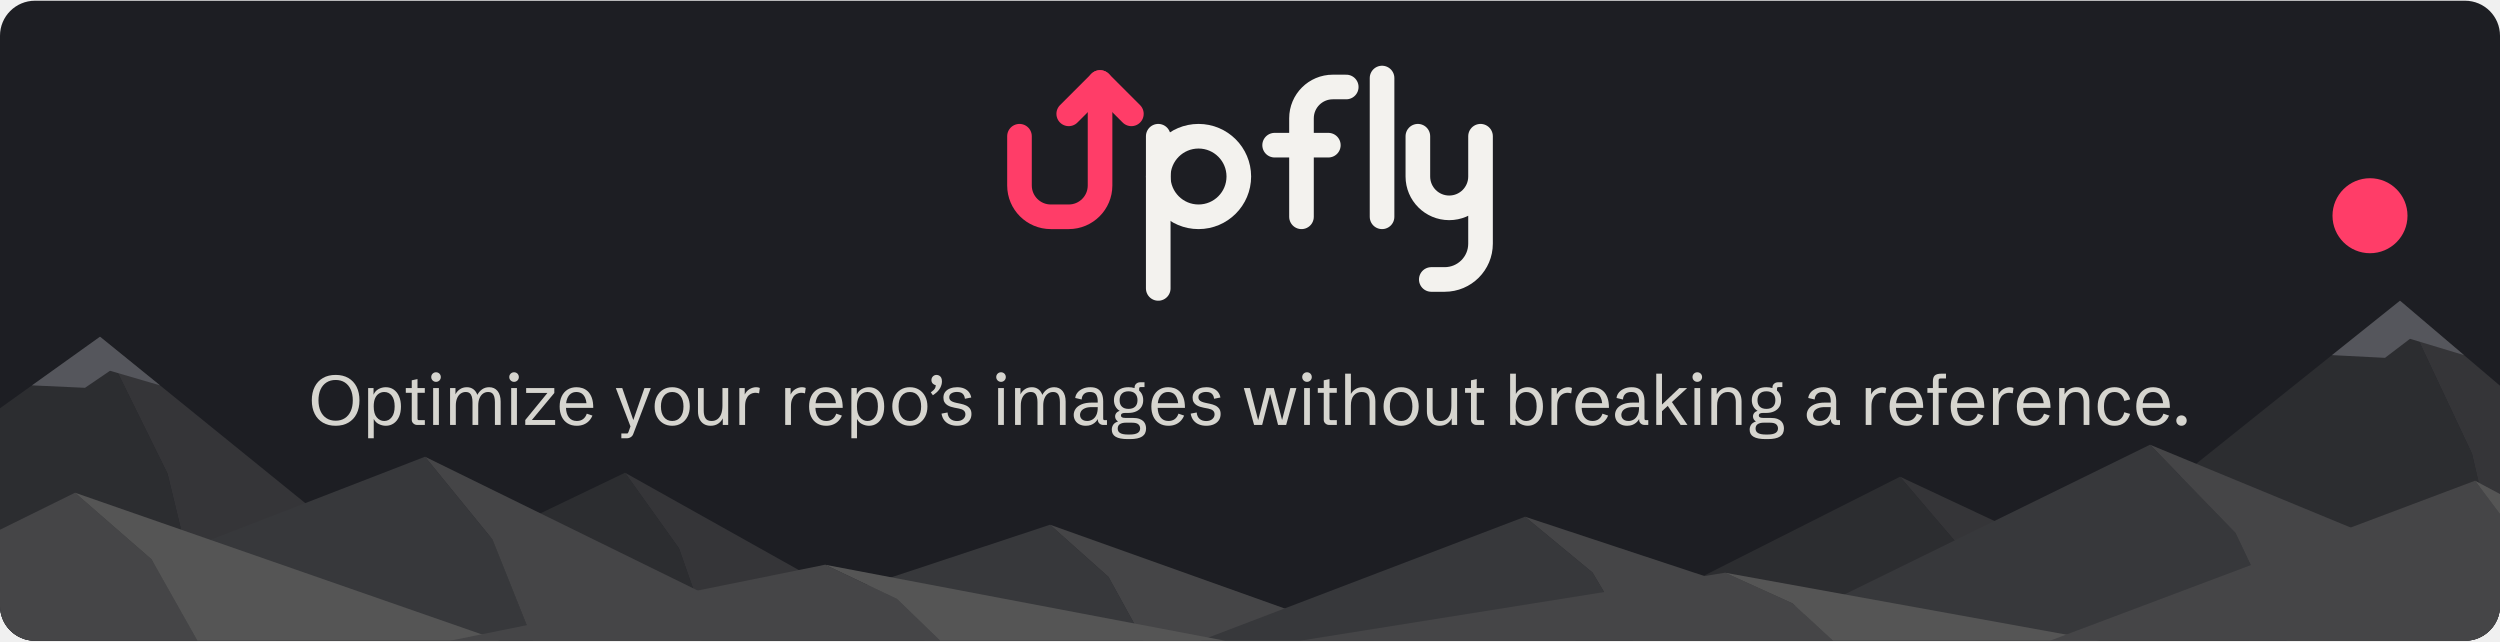
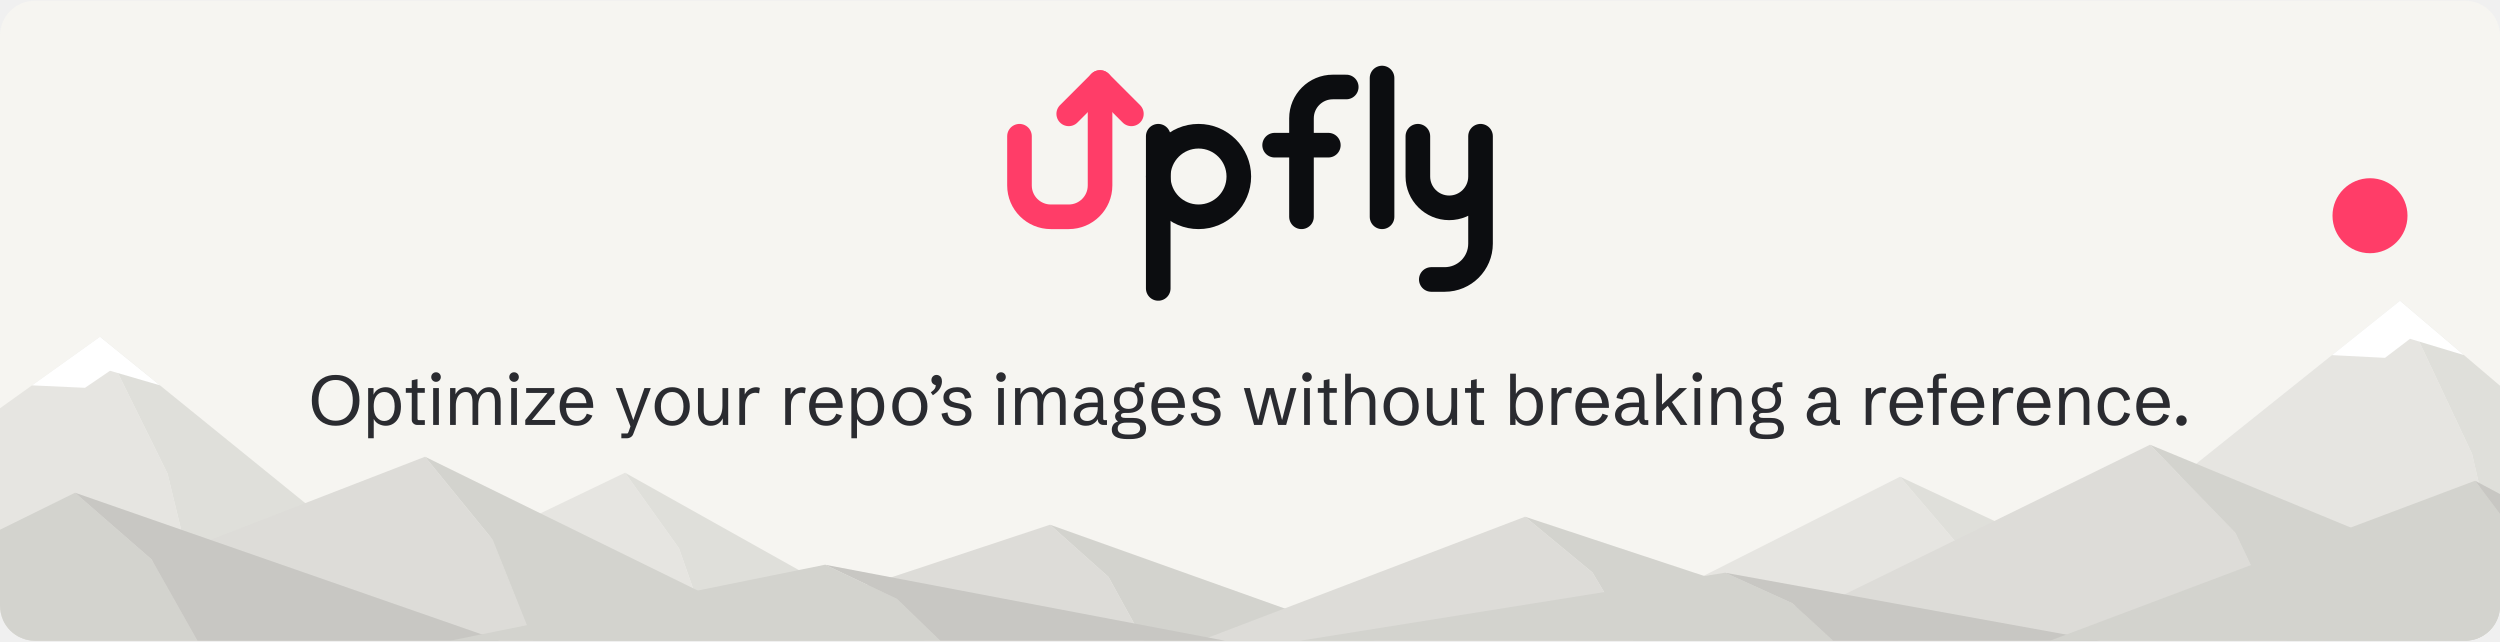
<svg xmlns="http://www.w3.org/2000/svg" width="760" height="195" viewBox="0 0 1000 256" role="img" aria-labelledby="t">
  <style>.n{display:none}@media (max-width:600px){.w{display:none}.n{display:inline}.sc{transform:translate(0px,34px)}}</style>
  <defs>
    <path id="s34" d="M788 -24Q573 -24 417 67Q260 157 176 324Q91 491 91 720Q91 950 176 1117Q260 1283 417 1374Q573 1464 788 1464Q1003 1464 1160 1374Q1316 1283 1401 1117Q1485 950 1485 720Q1485 491 1401 324Q1316 157 1160 67Q1003 -24 788 -24ZM788 124Q943 124 1056 197Q1168 269 1229 403Q1290 537 1290 720Q1290 904 1229 1038Q1168 1171 1056 1244Q943 1316 788 1316Q634 1316 521 1244Q408 1171 347 1038Q286 904 286 720Q286 537 347 403Q408 269 521 197Q634 124 788 124Z" />
    <path id="s102" d="M163 -390L163 1080L321 1080L321 884Q366 992 462 1047Q564 1104 679 1104Q811 1104 911 1035Q1011 966 1067 839Q1123 712 1123 539Q1123 366 1067 240Q1010 113 910 45Q810 -24 679 -24Q573 -24 469 29Q379 75 327 176L327 -390ZM633 116Q767 116 853 227Q939 337 939 543Q939 743 856 854Q773 964 635 964Q551 964 481 920Q410 876 368 783Q326 690 326 543Q326 326 416 221Q506 116 633 116Z" />
    <path id="s108" d="M394 0Q330 0 282 43Q234 85 234 150L234 940L60 940L60 1080L234 1080L234 1306L402 1342L402 1080L616 1080L616 940L402 940L402 195Q402 162 412 151Q421 140 452 140L617 140L617 0Z" />
    <path id="s80" d="M164 0L164 1080L332 1080L332 0ZM248 1261Q190 1261 149 1302Q108 1343 108 1401Q108 1460 149 1501Q190 1541 248 1541Q307 1541 348 1501Q388 1460 388 1401Q388 1343 348 1302Q307 1261 248 1261Z" />
    <path id="s91" d="M163 0L163 1080L321 1080L321 895Q359 979 447 1042Q535 1104 656 1104Q763 1104 843 1046Q922 987 961 880Q1012 979 1101 1042Q1189 1104 1307 1104Q1462 1104 1553 992Q1643 879 1643 680L1643 0L1475 0L1475 667Q1475 759 1456 826Q1437 892 1394 928Q1350 964 1275 964Q1193 964 1128 918Q1062 871 1025 782Q987 693 987 565L987 0L819 0L819 667Q819 759 800 826Q781 892 738 928Q695 964 621 964Q539 964 473 918Q407 872 369 783Q331 694 331 565L331 0Z" />
    <path id="s120" d="M80 0L80 144L728 936L106 936L106 1080L930 1080L930 936L272 144L954 144L954 0Z" />
    <path id="s72" d="M601 -24Q447 -24 335 45Q222 114 161 241Q100 367 100 539Q100 712 161 839Q222 966 333 1035Q444 1104 594 1104Q680 1104 767 1077Q853 1049 925 982Q996 914 1040 797Q1083 679 1083 500L285 500Q292 325 367 226Q449 116 601 116Q710 116 785 171Q859 226 894 330L1059 274Q1020 180 955 114Q890 47 801 12Q711 -24 601 -24ZM289 636L885 636Q874 735 843 801Q802 887 737 926Q671 964 591 964Q496 964 427 915Q358 865 321 770Q298 711 289 636Z" />
    <path id="s117" d="M211 -390L211 -250L375 -250Q393 -250 403 -238Q413 -227 422 -202L478 -42L49 1080L237 1080L561 143L887 1080L1073 1080L558 -269Q537 -324 487 -357Q437 -390 383 -390Z" />
    <path id="s94" d="M611 -24Q459 -24 343 48Q227 119 162 246Q97 373 97 540Q97 707 162 834Q227 961 343 1033Q459 1104 611 1104Q763 1104 879 1033Q995 961 1060 834Q1125 707 1125 540Q1125 373 1060 246Q995 119 879 48Q763 -24 611 -24ZM611 116Q764 116 853 230Q941 344 941 540Q941 737 853 851Q764 964 611 964Q458 964 370 851Q281 737 281 540Q281 344 370 230Q458 116 611 116Z" />
    <path id="s109" d="M512 -24Q399 -24 316 27Q233 78 188 173Q143 268 143 400L143 1080L311 1080L311 413Q311 281 361 199Q411 116 541 116Q638 116 709 166Q780 216 820 316Q859 416 859 566L859 1080L1027 1080L1027 0L869 0L869 194Q827 105 741 43Q647 -24 512 -24Z" />
    <path id="s105" d="M163 0L163 1080L321 1080L321 890Q369 992 460 1047Q556 1104 655 1104Q684 1104 712 1099Q739 1094 763 1082L741 924Q686 941 632 941Q598 941 548 928Q497 914 448 874Q398 833 365 753Q331 673 331 540L331 0Z" />
    <path id="s216" d="M167 869L107 955L140 979Q196 1020 223 1061Q250 1101 250 1153L250 1166Q203 1172 169 1206Q125 1248 125 1312Q125 1377 169 1421Q213 1464 275 1464Q311 1464 348 1446Q384 1428 409 1387Q433 1345 433 1274Q433 1180 381 1082Q328 984 220 907Z" />
    <path id="s106" d="M532 -24Q415 -24 320 15Q224 53 161 132Q98 210 77 331L253 365Q264 238 340 176Q415 114 529 114Q642 114 709 171Q776 228 776 310Q776 380 729 421Q681 462 591 479L460 504Q407 514 350 532Q293 550 244 582Q194 614 164 666Q133 718 133 797Q133 903 189 971Q244 1038 336 1071Q427 1104 533 1104Q649 1104 735 1068Q821 1032 875 965Q929 898 947 803L762 766Q755 827 730 872Q704 917 656 942Q607 966 530 966Q437 966 370 927Q303 888 303 809Q303 765 326 734Q348 703 394 683Q439 662 508 647L641 619Q725 602 796 569Q867 535 910 476Q953 417 953 320Q953 213 900 136Q846 58 752 17Q657 -24 532 -24Z" />
    <path id="s59" d="M440 -24Q332 -24 253 18Q173 59 130 131Q87 203 87 294Q87 391 144 473Q201 555 321 605Q440 654 627 654L789 654L789 695Q789 825 737 895Q685 964 563 964Q448 964 386 905Q324 845 320 745L131 788Q140 875 198 947Q255 1018 352 1061Q448 1104 575 1104Q706 1104 789 1055Q871 1005 910 912Q949 819 949 688L949 195Q949 162 959 151Q968 140 999 140L1060 140L1060 0L953 0Q885 0 839 43Q793 85 793 150L793 174Q784 157 772 141Q742 97 696 60Q650 22 587 -1Q523 -24 440 -24ZM478 116Q561 116 632 157Q703 198 747 286Q790 373 790 513L790 522L621 522Q488 522 412 487Q335 452 303 401Q271 349 271 298Q271 247 294 206Q317 165 363 141Q409 116 478 116Z" />
    <path id="s78" d="M543 -414Q302 -414 188 -346Q74 -279 74 -138Q74 -58 115 5Q156 68 257 102Q219 125 195 163Q171 201 171 248Q171 304 206 349Q241 393 306 412Q226 459 182 540Q137 620 137 727Q137 843 189 928Q240 1012 336 1058Q431 1104 563 1104Q662 1104 741 1078L741 1098Q741 1163 789 1206Q837 1248 901 1248L1031 1248L1031 1108L924 1108Q893 1108 884 1097Q874 1086 874 1053L874 1005Q913 971 941 927Q993 842 993 725Q993 610 941 527Q888 443 791 398Q694 352 560 352L467 352Q341 352 341 277Q341 206 463 206L679 206Q807 206 886 177Q964 147 1006 101Q1047 54 1062 0Q1077 -54 1077 -103Q1077 -262 962 -338Q847 -414 605 -414ZM563 470Q690 470 758 536Q826 601 826 725Q826 848 758 916Q690 984 563 984Q437 984 370 917Q303 849 303 725Q303 601 370 536Q437 470 563 470ZM543 -280L605 -280Q903 -280 903 -102Q903 -28 850 19Q796 66 667 66L481 66Q381 66 314 26Q247 -15 247 -107Q247 -195 320 -237Q392 -280 543 -280Z" />
    <path id="s115" d="M362 0L62 1080L240 1080L481 142L722 1080L938 1080L1181 144L1422 1080L1600 1080L1300 0L1064 0L831 908L598 0Z" />
    <path id="s79" d="M164 0L164 1500L332 1500L332 906Q374 983 451 1038Q544 1104 679 1104Q793 1104 876 1053Q958 1002 1003 908Q1048 813 1048 680L1048 0L880 0L880 667Q880 804 829 884Q777 964 646 964Q506 964 419 865Q332 765 332 565L332 0Z" />
    <path id="s67" d="M679 -24Q573 -24 469 29Q373 78 321 188L321 0L163 0L163 1500L331 1500L331 906Q376 998 462 1047Q564 1104 679 1104Q811 1104 911 1035Q1011 966 1067 839Q1123 712 1123 539Q1123 366 1067 240Q1010 113 910 45Q810 -24 679 -24ZM633 116Q767 116 853 227Q939 337 939 543Q939 743 856 854Q773 964 635 964Q551 964 481 920Q410 876 368 783Q326 690 326 543Q326 326 416 221Q506 116 633 116Z" />
    <path id="s89" d="M164 0L164 1500L332 1500L332 597L839 1080L1068 1080L622 670L1077 0L878 0L500 558L332 403L332 0Z" />
    <path id="s92" d="M163 0L163 1080L321 1080L321 894Q364 978 450 1039Q543 1104 676 1104Q791 1104 874 1053Q957 1002 1002 908Q1047 813 1047 680L1047 0L879 0L879 667Q879 800 825 882Q770 964 645 964Q510 964 421 862Q331 759 331 565L331 0Z" />
    <path id="s77" d="M218 0L218 940L57 940L57 1080L218 1080L218 1276Q218 1397 275 1449Q332 1500 466 1500L601 1500L601 1360L442 1360Q412 1360 399 1347Q386 1334 386 1304L386 1080L628 1080L628 940L386 940L386 0Z" />
    <path id="s68" d="M594 -24Q442 -24 331 45Q220 114 160 241Q100 367 100 540Q100 713 160 840Q220 966 331 1035Q442 1104 594 1104Q710 1104 802 1062Q893 1019 957 940Q1020 860 1050 748L879 703Q851 829 779 897Q706 964 594 964Q445 964 365 854Q284 743 284 540Q284 336 365 226Q445 116 594 116Q705 116 777 182Q849 247 878 371L1048 323Q1024 241 982 177Q940 113 883 68Q825 23 753 0Q680 -24 594 -24Z" />
    <path id="s179" d="M287 -24Q223 -24 179 20Q135 64 135 128Q135 192 179 236Q223 280 287 280Q351 280 395 236Q439 192 439 128Q439 64 395 20Q351 -24 287 -24Z" />
  </defs>
-   <rect width="1000" height="256" rx="14" fill="#1D1E23" />
+   <rect width="1000" height="256" rx="14" fill="#F6F5F1" />
  <clipPath id="pc">
    <rect width="1000" height="256" rx="14" />
  </clipPath>
  <g clip-path="url(#pc)">
    <g class="sc">
      <circle cx="948" cy="86" r="15" fill="#FF3D68" />
      <g transform="translate(0 0) scale(1 0.8)">
-         <path d="M-130 320 L40 168 L67 236.4 L83.2 320 Z" fill="#2c2d30" />
-         <path d="M40 168 L190 320 L83.2 320 L67 236.4 Z" fill="#353538" />
-         <path d="M12.8 192.32 L40 168 L64 192.32 L44 185.02 L34 193.54 Z" fill="#55565C" />
-         <path d="M110 320 L250 236 L271.6 273.8 L284.56 320 Z" fill="#2c2d30" />
-         <path d="M250 236 L370 320 L284.56 320 L271.6 273.8 Z" fill="#353538" />
-         <path d="M630 320 L760 238 L785.2 274.9 L800.32 320 Z" fill="#2c2d30" />
-         <path d="M760 238 L900 320 L800.32 320 L785.2 274.9 Z" fill="#353538" />
-         <path d="M790 320 L960 150 L988.8 226.5 L1006.08 320 Z" fill="#2c2d30" />
-         <path d="M960 150 L1120 320 L1006.08 320 L988.8 226.5 Z" fill="#353538" />
-         <path d="M932.8 177.2 L960 150 L985.6 177.2 L964 169.04 L954 178.56 Z" fill="#55565C" />
-         <path d="M-20 320 L170 228 L197 269.4 L213.2 320 Z" fill="#37383b" />
-         <path d="M170 228 L320 320 L213.2 320 L197 269.4 Z" fill="#454547" />
-         <path d="M280 320 L420 262 L443.4 288.1 L457.44 320 Z" fill="#37383b" />
-         <path d="M420 262 L550 320 L457.44 320 L443.4 288.1 Z" fill="#454547" />
-         <path d="M480 320 L610 258 L637 285.9 L653.2 320 Z" fill="#37383b" />
-         <path d="M610 258 L760 320 L653.2 320 L637 285.9 Z" fill="#454547" />
-         <path d="M700 320 L860 222 L894.2 266.1 L914.72 320 Z" fill="#37383b" />
-         <path d="M860 222 L1050 320 L914.72 320 L894.2 266.1 Z" fill="#454547" />
-         <path d="M-90 320 L30 246 L60.6 279.3 L78.96 320 Z" fill="#454547" />
-         <path d="M30 246 L200 320 L78.96 320 L60.6 279.3 Z" fill="#555555" />
-         <path d="M180 320 L330 282 L358.8 299.1 L376.08 320 Z" fill="#454547" />
-         <path d="M330 282 L490 320 L376.08 320 L358.8 299.1 Z" fill="#555555" />
-         <path d="M520 320 L690 286 L717 301.3 L733.2 320 Z" fill="#454547" />
-         <path d="M690 286 L840 320 L733.2 320 L717 301.3 Z" fill="#555555" />
-         <path d="M820 320 L990 240 L1011.6 276 L1024.56 320 Z" fill="#454547" />
-         <path d="M990 240 L1110 320 L1024.56 320 L1011.6 276 Z" fill="#555555" />
+         <path d="M-130 320 L40 168 L67 236.4 L83.2 320 Z" fill="#e6e5e1" />
+         <path d="M40 168 L190 320 L83.2 320 L67 236.4 Z" fill="#dfdfda" />
+         <path d="M12.8 192.32 L40 168 L64 192.32 L44 185.02 L34 193.54 Z" fill="#FFFFFF" />
+         <path d="M110 320 L250 236 L271.6 273.8 L284.56 320 Z" fill="#e6e5e1" />
+         <path d="M250 236 L370 320 L284.56 320 L271.6 273.8 Z" fill="#dfdfda" />
+         <path d="M630 320 L760 238 L785.2 274.9 L800.32 320 Z" fill="#e6e5e1" />
+         <path d="M760 238 L900 320 L800.32 320 L785.2 274.9 Z" fill="#dfdfda" />
+         <path d="M790 320 L960 150 L988.8 226.5 L1006.08 320 Z" fill="#e6e5e1" />
+         <path d="M960 150 L1120 320 L1006.08 320 L988.8 226.5 Z" fill="#dfdfda" />
+         <path d="M932.8 177.2 L960 150 L985.6 177.2 L964 169.04 L954 178.56 Z" fill="#FFFFFF" />
+         <path d="M-20 320 L170 228 L197 269.4 L213.2 320 Z" fill="#dddcd8" />
+         <path d="M170 228 L320 320 L213.2 320 L197 269.4 Z" fill="#d3d3ce" />
+         <path d="M280 320 L420 262 L443.4 288.1 L457.44 320 Z" fill="#dddcd8" />
+         <path d="M420 262 L550 320 L457.44 320 L443.4 288.1 Z" fill="#d3d3ce" />
+         <path d="M480 320 L610 258 L637 285.9 L653.2 320 Z" fill="#dddcd8" />
+         <path d="M610 258 L760 320 L653.2 320 L637 285.9 Z" fill="#d3d3ce" />
+         <path d="M700 320 L860 222 L894.2 266.1 L914.72 320 Z" fill="#dddcd8" />
+         <path d="M860 222 L1050 320 L914.72 320 L894.2 266.1 Z" fill="#d3d3ce" />
+         <path d="M-90 320 L30 246 L60.6 279.3 L78.96 320 Z" fill="#d3d3ce" />
+         <path d="M30 246 L200 320 L78.96 320 L60.6 279.3 Z" fill="#c8c7c3" />
+         <path d="M180 320 L330 282 L358.8 299.1 L376.08 320 Z" fill="#d3d3ce" />
+         <path d="M330 282 L490 320 L376.08 320 L358.8 299.1 Z" fill="#c8c7c3" />
+         <path d="M520 320 L690 286 L717 301.3 L733.2 320 Z" fill="#d3d3ce" />
+         <path d="M690 286 L840 320 L733.2 320 L717 301.3 Z" fill="#c8c7c3" />
+         <path d="M820 320 L990 240 L1011.6 276 L1024.56 320 Z" fill="#d3d3ce" />
+         <path d="M990 240 L1110 320 L1024.56 320 L1011.6 276 Z" fill="#c8c7c3" />
      </g>
    </g>
  </g>
  <g class="w">
    <g transform="translate(395.26 14.81) scale(0.89524)">
      <g fill="none" stroke-width="11" stroke-linecap="round" stroke-linejoin="round" stroke="#FF3D68">
        <path d="M14 44 V66 A14 14 0 0 0 28 80 H36 A14 14 0 0 0 50 66 V20" />
        <path d="M36 34 L50 20 L64 34" />
      </g>
-       <g fill="none" stroke-width="11" stroke-linecap="round" stroke-linejoin="round" stroke="#F3F2EE">
+       <g fill="none" stroke-width="11" stroke-linecap="round" stroke-linejoin="round" stroke="#0C0D10">
        <path d="M76 44 V112" />
        <circle cx="94" cy="62" r="18" />
        <path d="M140 80 V36 A14 14 0 0 1 154 22 H160 M128 48 H152" />
        <path d="M176 18 V80" />
        <path d="M192 44 V62 A14 14 0 0 0 220 62 M220 44 V92 A16 16 0 0 1 204 108 H198" />
      </g>
    </g>
-     <g fill="#D6D5CF" transform="translate(123.48 169.69) scale(0.013672 -0.013672)">
+     <g fill="#2A2B30" transform="translate(123.48 169.69) scale(0.013672 -0.013672)">
      <use href="#s34" />
      <use href="#s102" x="1576" />
      <use href="#s108" x="2781" />
      <use href="#s80" x="3477" />
      <use href="#s91" x="3973" />
      <use href="#s80" x="5760" />
      <use href="#s120" x="6256" />
      <use href="#s72" x="7242" />
      <use href="#s117" x="8936" />
      <use href="#s94" x="10024" />
      <use href="#s109" x="11246" />
      <use href="#s105" x="12436" />
      <use href="#s105" x="13778" />
      <use href="#s72" x="14540" />
      <use href="#s102" x="15714" />
      <use href="#s94" x="16977" />
      <use href="#s216" x="18094" />
      <use href="#s106" x="18437" />
      <use href="#s80" x="20007" />
      <use href="#s91" x="20503" />
      <use href="#s59" x="22295" />
      <use href="#s78" x="23422" />
      <use href="#s72" x="24553" />
      <use href="#s106" x="25727" />
      <use href="#s115" x="27297" />
      <use href="#s80" x="28959" />
      <use href="#s108" x="29463" />
      <use href="#s79" x="30159" />
      <use href="#s94" x="31350" />
      <use href="#s109" x="32572" />
      <use href="#s108" x="33771" />
      <use href="#s67" x="34987" />
      <use href="#s105" x="36196" />
      <use href="#s72" x="36958" />
      <use href="#s59" x="38132" />
      <use href="#s89" x="39261" />
      <use href="#s80" x="40378" />
      <use href="#s92" x="40874" />
      <use href="#s78" x="42084" />
      <use href="#s59" x="43741" />
      <use href="#s105" x="45390" />
      <use href="#s72" x="46152" />
      <use href="#s77" x="47301" />
      <use href="#s72" x="47940" />
      <use href="#s105" x="49114" />
      <use href="#s72" x="49876" />
      <use href="#s92" x="51050" />
      <use href="#s68" x="52240" />
      <use href="#s72" x="53369" />
      <use href="#s179" x="54505" />
    </g>
  </g>
  <g class="n">
    <g transform="translate(406.4 2) scale(0.8)">
      <g fill="none" stroke-width="11" stroke-linecap="round" stroke-linejoin="round" stroke="#FF3D68">
        <path d="M14 44 V66 A14 14 0 0 0 28 80 H36 A14 14 0 0 0 50 66 V20" />
        <path d="M36 34 L50 20 L64 34" />
      </g>
-       <g fill="none" stroke-width="11" stroke-linecap="round" stroke-linejoin="round" stroke="#F3F2EE">
+       <g fill="none" stroke-width="11" stroke-linecap="round" stroke-linejoin="round" stroke="#0C0D10">
        <path d="M76 44 V112" />
        <circle cx="94" cy="62" r="18" />
        <path d="M140 80 V36 A14 14 0 0 1 154 22 H160 M128 48 H152" />
        <path d="M176 18 V80" />
        <path d="M192 44 V62 A14 14 0 0 0 220 62 M220 44 V92 A16 16 0 0 1 204 108 H198" />
      </g>
    </g>
-     <g fill="#D6D5CF" transform="translate(251.58 146.72) scale(0.018555 -0.018555)">
+     <g fill="#2A2B30" transform="translate(251.58 146.72) scale(0.018555 -0.018555)">
      <use href="#s34" />
      <use href="#s102" x="1576" />
      <use href="#s108" x="2781" />
      <use href="#s80" x="3477" />
      <use href="#s91" x="3973" />
      <use href="#s80" x="5760" />
      <use href="#s120" x="6256" />
      <use href="#s72" x="7242" />
      <use href="#s117" x="8936" />
      <use href="#s94" x="10024" />
      <use href="#s109" x="11246" />
      <use href="#s105" x="12436" />
      <use href="#s105" x="13778" />
      <use href="#s72" x="14540" />
      <use href="#s102" x="15714" />
      <use href="#s94" x="16977" />
      <use href="#s216" x="18094" />
      <use href="#s106" x="18437" />
      <use href="#s80" x="20007" />
      <use href="#s91" x="20503" />
      <use href="#s59" x="22295" />
      <use href="#s78" x="23422" />
      <use href="#s72" x="24553" />
      <use href="#s106" x="25727" />
    </g>
-     <g fill="#D6D5CF" transform="translate(242.25 195.36) scale(0.018555 -0.018555)">
+     <g fill="#2A2B30" transform="translate(242.25 195.36) scale(0.018555 -0.018555)">
      <use href="#s115" />
      <use href="#s80" x="1662" />
      <use href="#s108" x="2166" />
      <use href="#s79" x="2862" />
      <use href="#s94" x="4053" />
      <use href="#s109" x="5275" />
      <use href="#s108" x="6474" />
      <use href="#s67" x="7690" />
      <use href="#s105" x="8899" />
      <use href="#s72" x="9661" />
      <use href="#s59" x="10835" />
      <use href="#s89" x="11964" />
      <use href="#s80" x="13081" />
      <use href="#s92" x="13577" />
      <use href="#s78" x="14787" />
      <use href="#s59" x="16444" />
      <use href="#s105" x="18093" />
      <use href="#s72" x="18855" />
      <use href="#s77" x="20004" />
      <use href="#s72" x="20643" />
      <use href="#s105" x="21817" />
      <use href="#s72" x="22579" />
      <use href="#s92" x="23753" />
      <use href="#s68" x="24943" />
      <use href="#s72" x="26072" />
      <use href="#s179" x="27208" />
    </g>
  </g>
</svg>
